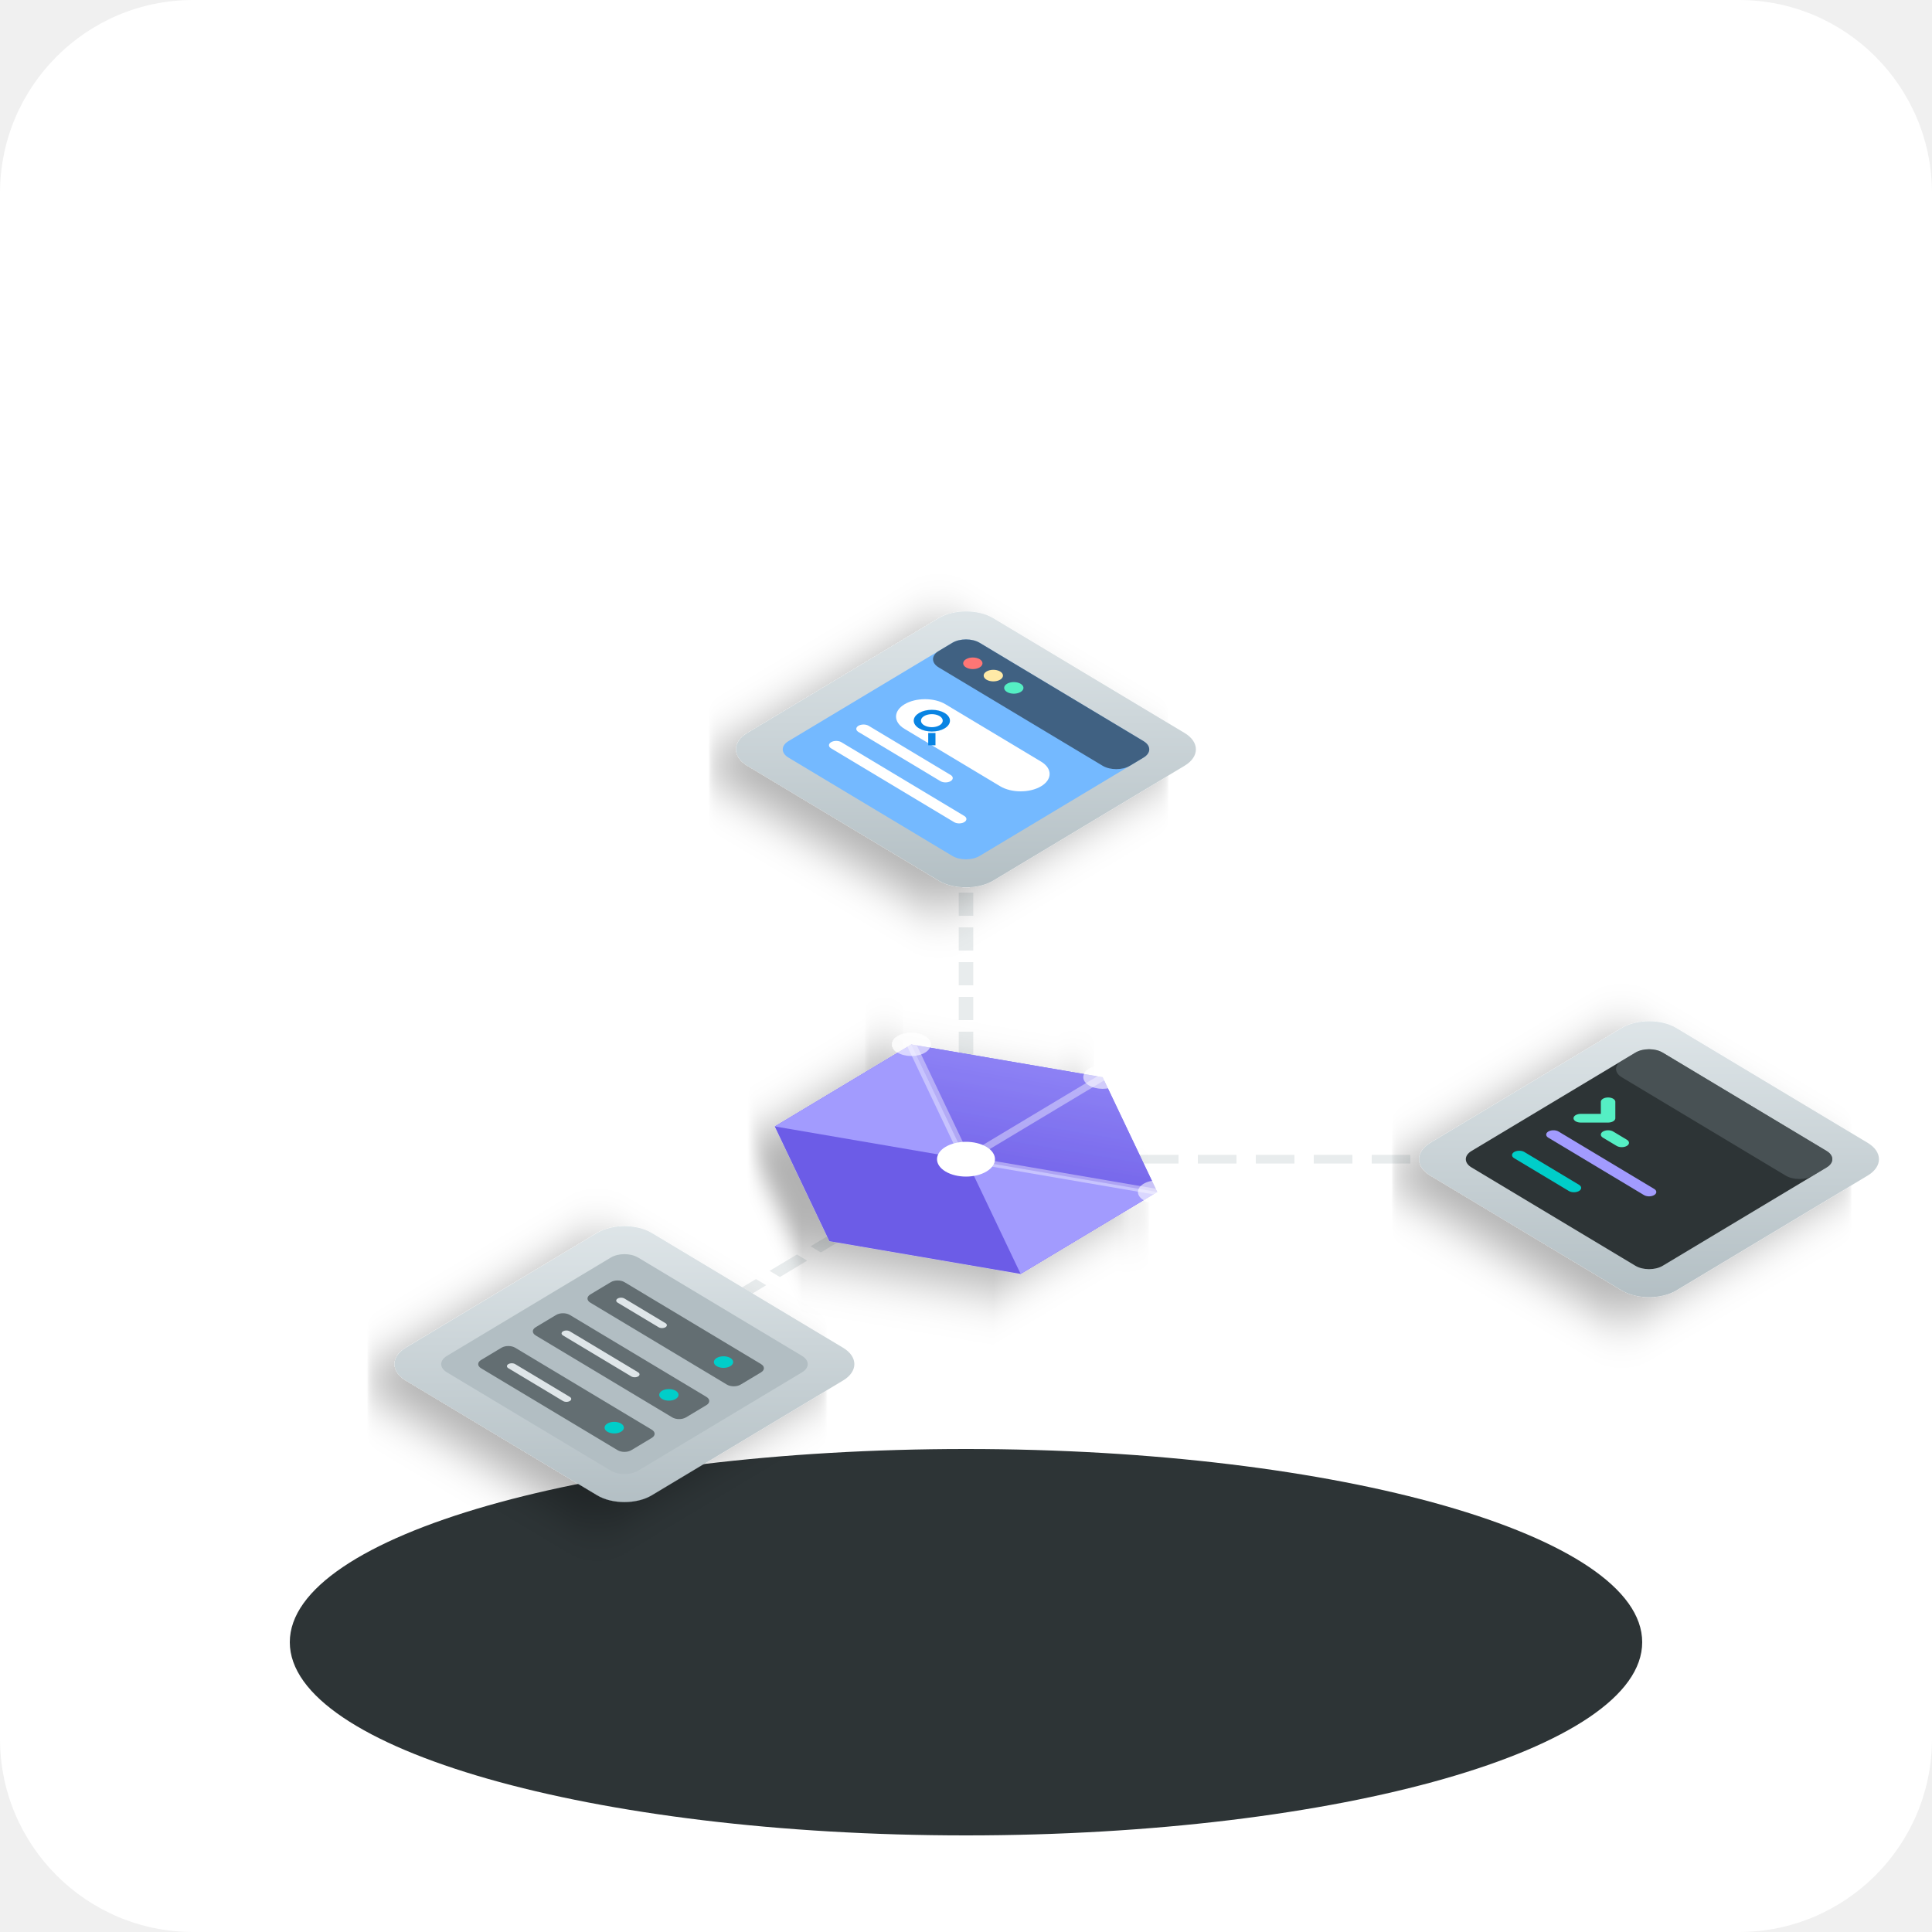
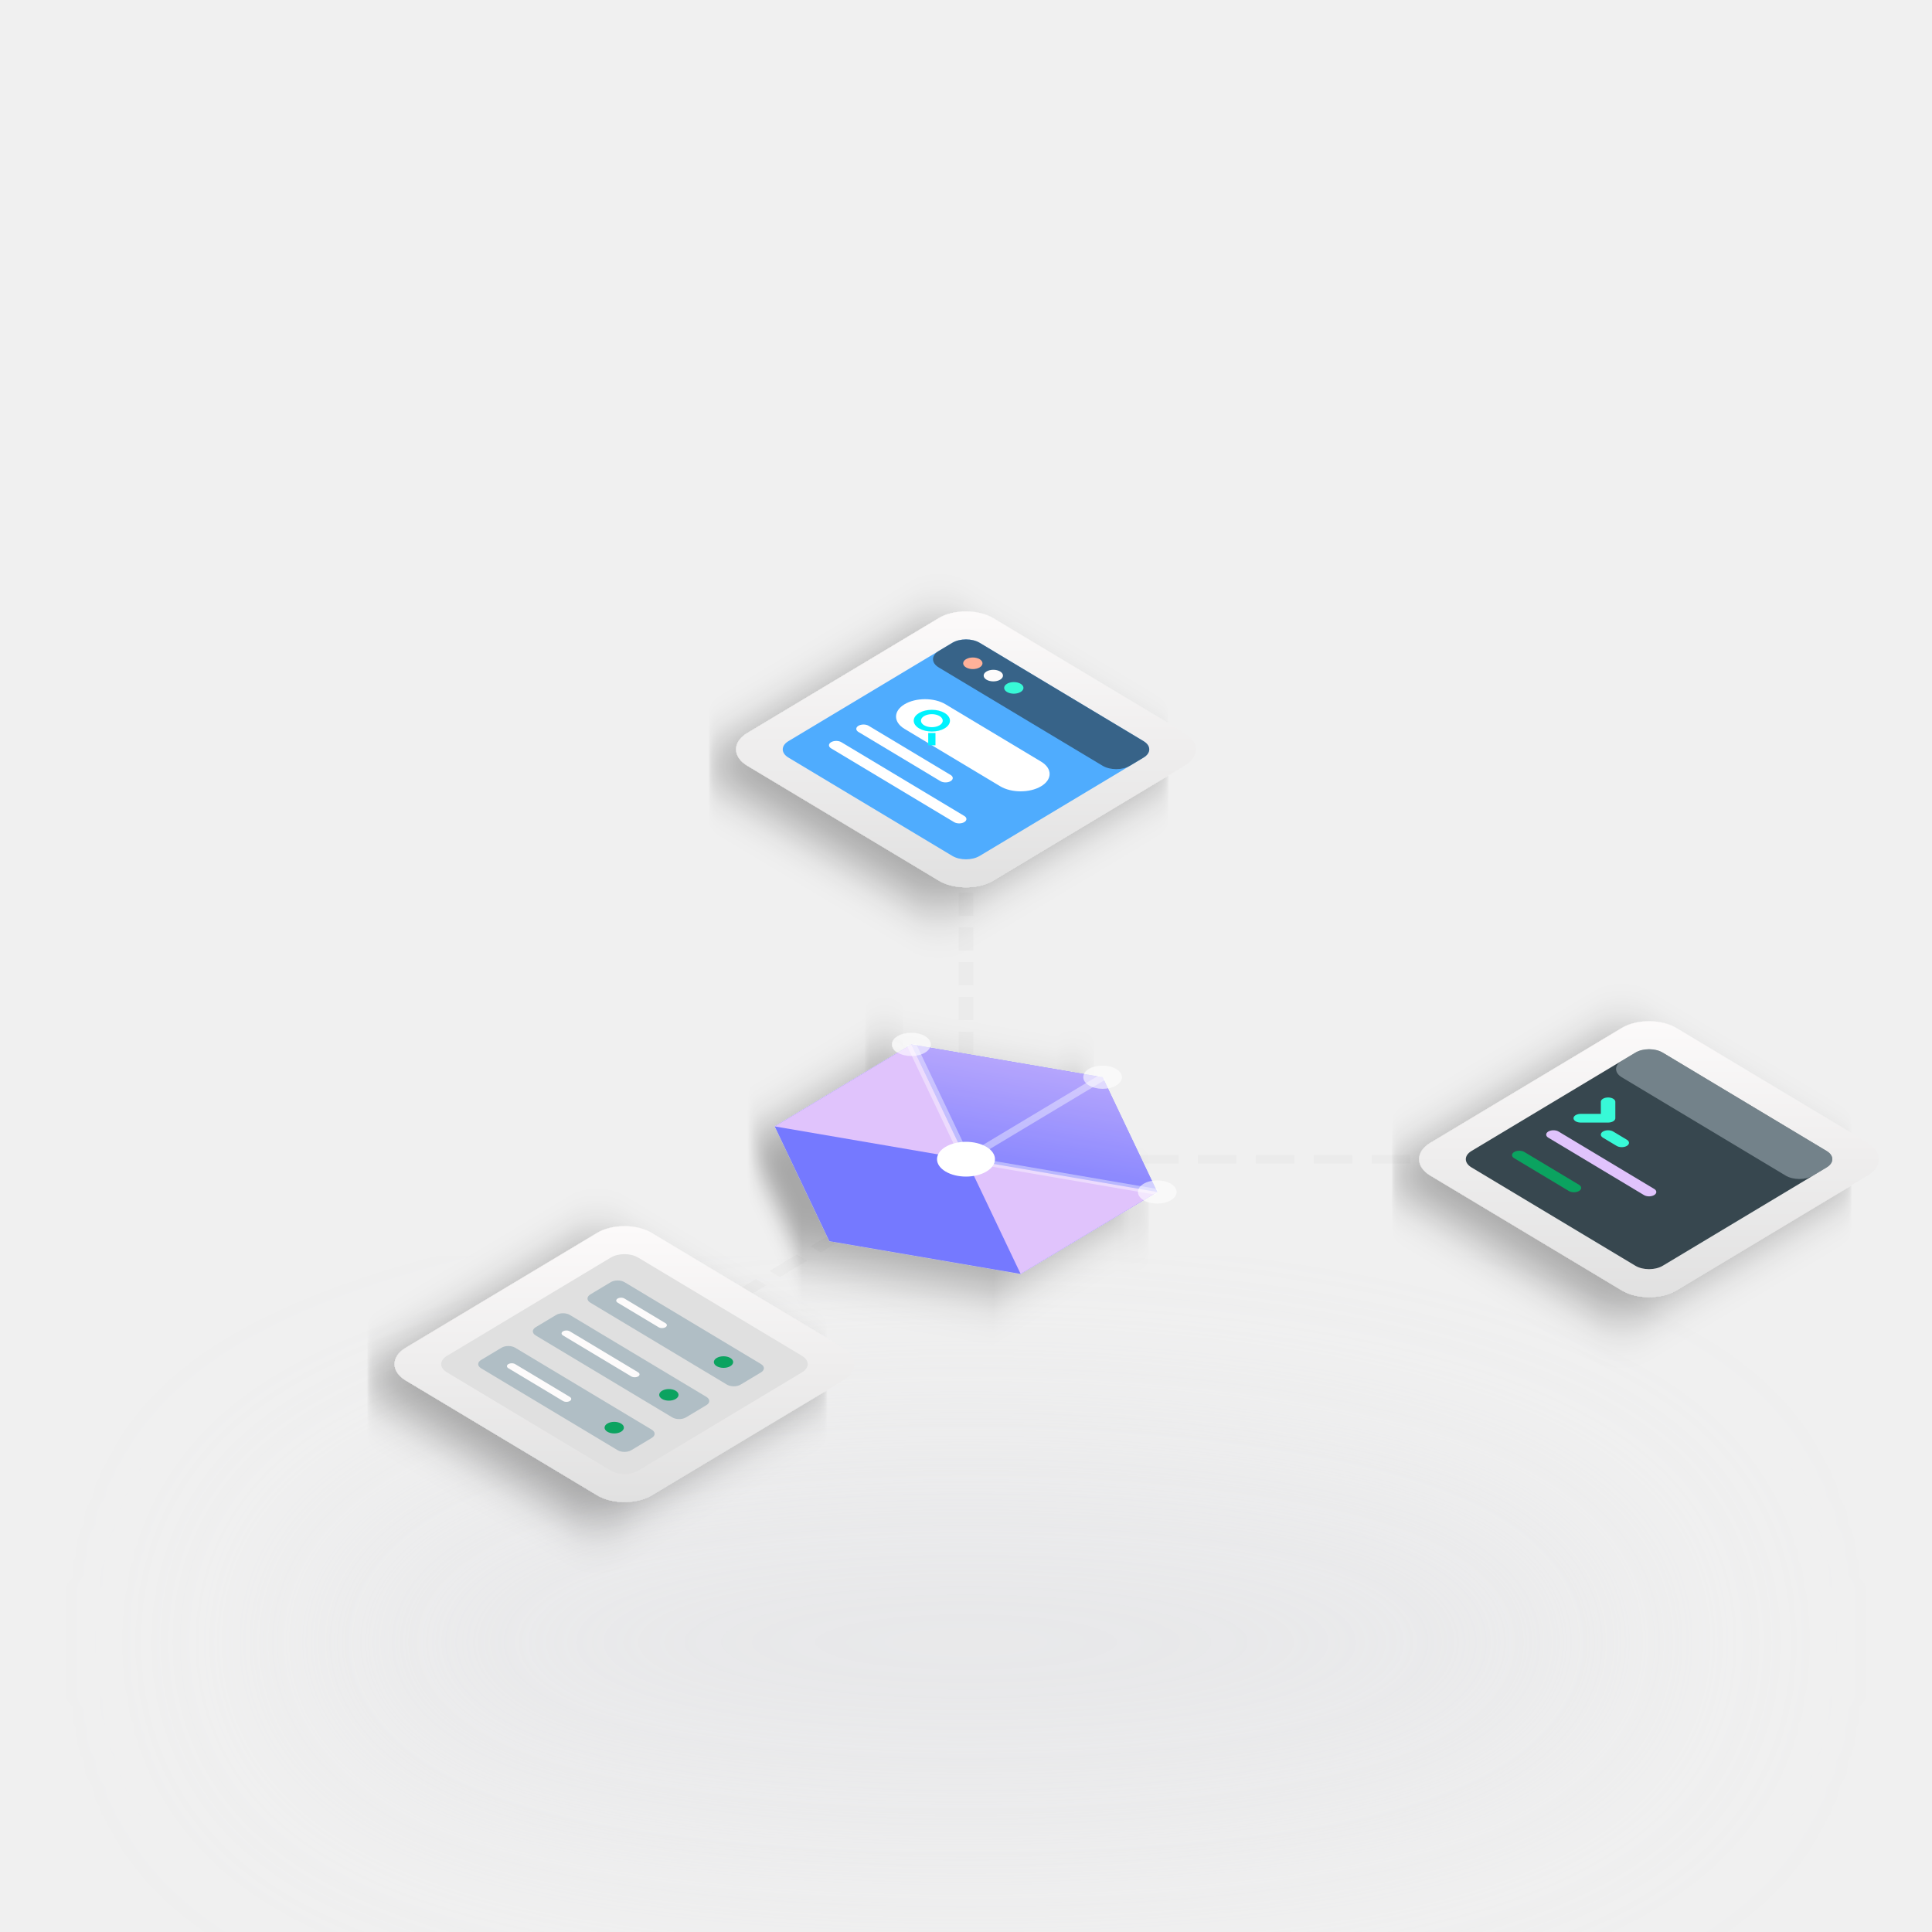
<svg xmlns="http://www.w3.org/2000/svg" viewBox="0 0 200 200" width="100%" height="100%">
  <defs>
+     <filter id="textbookShadowBlur" x="-50%" y="-50%" width="200%" height="200%">
+       <feGaussianBlur in="SourceGraphic" stdDeviation="12" />
+     </filter>
    <style>
+ 
+       svg {
+         background: radial-gradient(circle at center, #ffffff 0%, #d9f8f7 100%);
+         /* Ensure it covers the full viewport without being constrained by viewBox layout */
+         width: 100vw;
+         height: 100vh;
+         margin: 0;
+         padding: 0;
+         overflow: hidden;
+       }
+     
      /* --- MAIN CYCLE DURATION: 5 Seconds --- */
- 
      /* 1. The Agent Core (The Brain - Thinking and Orchestrating) */
-       .agent-core-pulse {
-         animation: coreThink 5s ease-in-out infinite;
+       .agent-core-pulse  {
        transform-origin: center;
      }
- 
      @keyframes coreThink {
        0%, 5% { transform: scale(1); filter: brightness(1); } /* Idle */
-         10%, 25% { transform: scale(1.1); filter: brightness(1.3) drop-shadow(0 0 5px #a29bfe); } /* Planning Phase */
+         10%, 25% { transform: scale(1.1); filter: brightness(1.3) drop-shadow(0 0 5px #e0c3fc); } /* Planning Phase */
        30%, 55% { transform: scale(1.05); filter: brightness(1.1); } /* Waiting for tools */
-         60%, 75% { transform: scale(1.15); filter: brightness(1.4) drop-shadow(0 0 8px #00cec9); } /* Synthesizing Results */
+         60%, 75% { transform: scale(1.15); filter: brightness(1.4) drop-shadow(0 0 8px #0ba360); } /* Synthesizing Results */
        85%, 100% { transform: scale(1); filter: brightness(1); } /* Done */
      }
- 
      /* 2. Data Pathways (Inactive traces) */
      .trace-line { stroke-dasharray: 4 2; opacity: 0.3; }
- 
      /* 3. Outbound Command Packets (Core to Tools) */
-       .cmd-packet-1 { animation: sendCmd1 5s linear infinite; opacity: 0; }
-       .cmd-packet-2 { animation: sendCmd2 5s linear infinite; opacity: 0; }
- 
+       .cmd-packet-1  {  opacity: 0; }
+       .cmd-packet-2  {  opacity: 0; }
      @keyframes sendCmd1 {
        10% { opacity: 1; transform: translate(0,0); }
        15% { opacity: 1; transform: translate(-40px, -30px); } /* Moves to Search Tool */
        20% { opacity: 0; transform: translate(-40px, -30px); }
      }
      @keyframes sendCmd2 {
        45% { opacity: 1; transform: translate(0,0); }
        50% { opacity: 1; transform: translate(40px, -30px); } /* Moves to Code Tool */
        55% { opacity: 0; transform: translate(40px, -30px); }
      }
- 
      /* 4. Tool Activation and Result Packets (Tools to Core) */
-       .tool-search { animation: activateTool1 5s ease infinite; }
-       .result-packet-1 { animation: sendResult1 5s linear infinite; opacity: 0; }
- 
+       .tool-search  {  }
+       .result-packet-1  {  opacity: 0; }
      @keyframes activateTool1 {
        15% { transform: translateY(0) scale(1); filter: none; }
-         20%, 30% { transform: translateY(-5px) scale(1.05); filter: brightness(1.2) drop-shadow(0 0 5px #0984e3); } /* Active */
+         20%, 30% { transform: translateY(-5px) scale(1.05); filter: brightness(1.2) drop-shadow(0 0 5px #00f2fe); } /* Active */
        35% { transform: translateY(0) scale(1); filter: none; }
      }
      @keyframes sendResult1 {
        25% { opacity: 1; transform: translate(-40px, -30px); }
        30% { opacity: 1; transform: translate(0,0); } /* Returns to Core */
        35% { opacity: 0; transform: translate(0,0); }
      }
- 
-       .tool-code { animation: activateTool2 5s ease infinite; }
-       .result-packet-2 { animation: sendResult2 5s linear infinite; opacity: 0; }
- 
+       .tool-code  {  }
+       .result-packet-2  {  opacity: 0; }
      @keyframes activateTool2 {
        50% { transform: translateY(0) scale(1); filter: none; }
-         55%, 65% { transform: translateY(-5px) scale(1.05); filter: brightness(1.2) drop-shadow(0 0 5px #00cec9); } /* Active */
+         55%, 65% { transform: translateY(-5px) scale(1.05); filter: brightness(1.2) drop-shadow(0 0 5px #0ba360); } /* Active */
        70% { transform: translateY(0) scale(1); filter: none; }
      }
      @keyframes sendResult2 {
        60% { opacity: 1; transform: translate(40px, -30px); }
        65% { opacity: 1; transform: translate(0,0); } /* Returns to Core */
        70% { opacity: 0; transform: translate(0,0); }
      }
- 
      /* 5. The Final Goal Achievement Emblem */
-       .goal-emblem {
-         animation: goalSuccess 5s cubic-bezier(0.34, 1.56, 0.64, 1) infinite;
+       .goal-emblem  {
        transform-origin: center;
        opacity: 0;
      }
      @keyframes goalSuccess {
        75% { opacity: 0; transform: translateY(0px) scale(0); }
        80%, 90% { opacity: 1; transform: translateY(-25px) scale(1); } /* Pops up */
        95%, 100% { opacity: 0; transform: translateY(-30px) scale(0); }
      }
+       /* Levitation and Shadow */
+       .agent-assembly  {  transform-origin: 100px 100px; }
+       @keyframes hoverModel { 0%, 100% { transform: translateY(0px); } 40%, 60% { transform: translateY(-4px); } }
+       .floor-shadow  {  transform-origin: 100px 170px; }
+       @keyframes shadowBreathe { 0%, 100% { transform: scale(1); opacity: 0.15; } 40%, 60% { transform: scale(1.05); opacity: 0.1; } }
+       
+       svg:hover .agent-core-pulse { animation: coreThink 5s ease-in-out forwards; }
+       svg:hover .cmd-packet-1 { animation: sendCmd1 5s linear forwards; }
+       svg:hover .cmd-packet-2 { animation: sendCmd2 5s linear forwards; }
+       svg:hover .tool-search { animation: activateTool1 5s ease forwards; }
+       svg:hover .result-packet-1 { animation: sendResult1 5s linear forwards; }
+       svg:hover .tool-code { animation: activateTool2 5s ease forwards; }
+       svg:hover .result-packet-2 { animation: sendResult2 5s linear forwards; }
+       svg:hover .goal-emblem { animation: goalSuccess 5s cubic-bezier(0.34, 1.56, 0.64, 1) forwards; }
+       svg:hover .agent-assembly { animation: hoverModel 5s ease-in-out forwards; }
+       svg:hover .floor-shadow { animation: shadowBreathe 5s ease-in-out forwards; }

-       /* Levitation and Shadow (Sped up to 4s to match new energy) */
-       .agent-assembly { animation: hoverModel 4s ease-in-out infinite alternate; transform-origin: 100px 100px; }
-       @keyframes hoverModel { 0% { transform: translateY(0px); } 100% { transform: translateY(-4px); } }
-       .floor-shadow { animation: shadowBreathe 4s ease-in-out infinite alternate; transform-origin: 100px 170px; }
-       @keyframes shadowBreathe { 0% { transform: scale(1); opacity: 0.15; } 100% { transform: scale(1.05); opacity: 0.1; } }
-     </style>
+       </style>
    <linearGradient id="coreGrad" x1="0%" y1="0%" x2="100%" y2="100%">
-       <stop offset="0%" stop-color="#a29bfe" />
-       <stop offset="100%" stop-color="#6c5ce7" />
+       <stop offset="0%" stop-color="#e0c3fc" />
+       <stop offset="100%" stop-color="#7579ff" />
    </linearGradient>
    <linearGradient id="platMetal" x1="0%" y1="0%" x2="100%" y2="100%">
-       <stop offset="0%" stop-color="#dfe6e9" />
-       <stop offset="100%" stop-color="#b2bec3" />
+       <stop offset="0%" stop-color="#fdfbfb" />
+       <stop offset="100%" stop-color="#e0e0e0" />
    </linearGradient>
    <filter id="softShadow" x="-50%" y="-50%" width="200%" height="200%">
      <feGaussianBlur in="SourceAlpha" stdDeviation="3" />
      <feOffset dx="0" dy="4" result="offsetblur" />
      <feComponentTransfer>
        <feFuncA type="linear" slope="0.3" />
      </feComponentTransfer>
      <feMerge>
        <feMergeNode />
        <feMergeNode in="SourceGraphic" />
      </feMerge>
    </filter>
  </defs>
-   <rect width="200" height="200" fill="#ffffff" rx="20" />
-   <ellipse cx="100" cy="170" rx="70" ry="20" fill="#2d3436" class="floor-shadow" />
+   <ellipse cx="100" cy="170" rx="70" ry="20" fill="#dcdde1" filter="url(#textbookShadowBlur)" opacity="0.4" class="floor-shadow" />
  <g class="agent-assembly">
    <g transform="translate(100, 120) scale(1, 0.6) rotate(45)">
-       <g stroke="#b2bec3" stroke-width="1.5" class="trace-line">
+       <g stroke="#e0e0e0" stroke-width="1.5" class="trace-line">
        <line x1="0" y1="0" x2="-50" y2="-50" />
        <line x1="0" y1="0" x2="50" y2="-50" />
        <line x1="0" y1="0" x2="0" y2="50" />
      </g>
-       <circle r="3" fill="#00cec9" class="cmd-packet-1" />
-       <circle r="3" fill="#00cec9" class="cmd-packet-2" />
-       <circle r="3" fill="#fbc531" class="result-packet-1" />
-       <circle r="3" fill="#fbc531" class="result-packet-2" />
+       <circle r="3" fill="#0ba360" class="cmd-packet-1" />
+       <circle r="3" fill="#0ba360" class="cmd-packet-2" />
+       <circle r="3" fill="#f6a565" class="result-packet-1" />
+       <circle r="3" fill="#f6a565" class="result-packet-2" />
      <g transform="translate(-50, -50)">
        <rect x="-18" y="-18" width="36" height="36" rx="4" fill="url(#platMetal)" filter="url(#softShadow)" />
        <g class="tool-search" transform-origin="center">
-           <rect x="-14" y="-14" width="28" height="28" rx="2" fill="#74b9ff" />
-           <rect x="-14" y="-14" width="28" height="6" rx="2" fill="#1e272e" opacity="0.6" />
-           <circle cx="-10" cy="-11" r="1" fill="#ff7675" />
-           <circle cx="-7" cy="-11" r="1" fill="#ffeaa7" />
-           <circle cx="-4" cy="-11" r="1" fill="#55efc4" />
+           <rect x="-14" y="-14" width="28" height="28" rx="2" fill="#4facfe" />
+           <rect x="-14" y="-14" width="28" height="6" rx="2" fill="#263238" opacity="0.6" />
+           <circle cx="-10" cy="-11" r="1" fill="#ffb199" />
+           <circle cx="-7" cy="-11" r="1" fill="#fdfbfb" />
+           <circle cx="-4" cy="-11" r="1" fill="#38f9d7" />
          <rect x="-10" y="-4" width="20" height="6" rx="3" fill="#ffffff" />
-           <circle cx="-6" cy="-1" r="1.5" fill="none" stroke="#0984e3" stroke-width="0.75" />
-           <line x1="-4.5" y1="0.5" x2="-3" y2="2" stroke="#0984e3" stroke-width="0.75" />
+           <circle cx="-6" cy="-1" r="1.5" fill="none" stroke="#00f2fe" stroke-width="0.75" />
+           <line x1="-4.5" y1="0.5" x2="-3" y2="2" stroke="#00f2fe" stroke-width="0.75" />
          <line x1="-10" y1="5" x2="2" y2="5" stroke="#ffffff" stroke-width="1.5" stroke-linecap="round" />
          <line x1="-10" y1="9" x2="8" y2="9" stroke="#ffffff" stroke-width="1.5" stroke-linecap="round" />
        </g>
      </g>
      <g transform="translate(50, -50)">
        <rect x="-18" y="-18" width="36" height="36" rx="4" fill="url(#platMetal)" filter="url(#softShadow)" />
        <g class="tool-code" transform-origin="center">
-           <rect x="-14" y="-14" width="28" height="28" rx="2" fill="#2d3436" />
-           <rect x="-14" y="-14" width="28" height="6" rx="2" fill="#636e72" opacity="0.5" />
-           <path d="M -10 -4 L -8 -2 L -10 0 M -6 0 L -4 0" stroke="#55efc4" stroke-width="1.5" stroke-linecap="round" stroke-linejoin="round" fill="none" />
-           <line x1="-10" y1="4" x2="4" y2="4" stroke="#a29bfe" stroke-width="1.5" stroke-linecap="round" />
-           <line x1="-10" y1="9" x2="-2" y2="9" stroke="#00cec9" stroke-width="1.5" stroke-linecap="round" />
+           <rect x="-14" y="-14" width="28" height="28" rx="2" fill="#37474f" />
+           <rect x="-14" y="-14" width="28" height="6" rx="2" fill="#b0bec5" opacity="0.5" />
+           <path d="M -10 -4 L -8 -2 L -10 0 M -6 0 L -4 0" stroke="#38f9d7" stroke-width="1.5" stroke-linecap="round" stroke-linejoin="round" fill="none" />
+           <line x1="-10" y1="4" x2="4" y2="4" stroke="#e0c3fc" stroke-width="1.5" stroke-linecap="round" />
+           <line x1="-10" y1="9" x2="-2" y2="9" stroke="#0ba360" stroke-width="1.5" stroke-linecap="round" />
        </g>
      </g>
      <g transform="translate(0, 50)">
        <rect x="-18" y="-18" width="36" height="36" rx="4" fill="url(#platMetal)" filter="url(#softShadow)" />
        <g transform-origin="center">
-           <rect x="-14" y="-14" width="28" height="28" rx="2" fill="#b2bec3" />
-           <rect x="-11" y="-10" width="22" height="5" rx="1" fill="#636e72" />
-           <circle cx="7" cy="-7.5" r="1" fill="#00cec9" />
-           <line x1="-8" y1="-7.5" x2="-2" y2="-7.5" stroke="#dfe6e9" stroke-width="1" stroke-linecap="round" />
-           <rect x="-11" y="-2" width="22" height="5" rx="1" fill="#636e72" />
-           <circle cx="7" cy="0.5" r="1" fill="#00cec9" />
-           <line x1="-8" y1="0.5" x2="2" y2="0.5" stroke="#dfe6e9" stroke-width="1" stroke-linecap="round" />
-           <rect x="-11" y="6" width="22" height="5" rx="1" fill="#636e72" />
-           <circle cx="7" cy="8.5" r="1" fill="#00cec9" />
-           <line x1="-8" y1="8.5" x2="0" y2="8.5" stroke="#dfe6e9" stroke-width="1" stroke-linecap="round" />
+           <rect x="-14" y="-14" width="28" height="28" rx="2" fill="#e0e0e0" />
+           <rect x="-11" y="-10" width="22" height="5" rx="1" fill="#b0bec5" />
+           <circle cx="7" cy="-7.5" r="1" fill="#0ba360" />
+           <line x1="-8" y1="-7.5" x2="-2" y2="-7.5" stroke="#fdfbfb" stroke-width="1" stroke-linecap="round" />
+           <rect x="-11" y="-2" width="22" height="5" rx="1" fill="#b0bec5" />
+           <circle cx="7" cy="0.5" r="1" fill="#0ba360" />
+           <line x1="-8" y1="0.5" x2="2" y2="0.5" stroke="#fdfbfb" stroke-width="1" stroke-linecap="round" />
+           <rect x="-11" y="6" width="22" height="5" rx="1" fill="#b0bec5" />
+           <circle cx="7" cy="8.5" r="1" fill="#0ba360" />
+           <line x1="-8" y1="8.5" x2="0" y2="8.5" stroke="#fdfbfb" stroke-width="1" stroke-linecap="round" />
        </g>
      </g>
      <g filter="url(#softShadow)">
-         <path d="M 0 -20 L 18 -10 L 18 10 L 0 20 L -18 10 L -18 -10 Z" fill="#6c5ce7" />
+         <path d="M 0 -20 L 18 -10 L 18 10 L 0 20 L -18 10 L -18 -10 Z" fill="#7579ff" />
        <g class="agent-core-pulse">
          <path d="M 0 -20 L 18 -10 L 0 0 L -18 -10 Z" fill="url(#coreGrad)" opacity="0.8" />
-           <path d="M 18 -10 L 18 10 L 0 0 Z" fill="#a29bfe" />
-           <path d="M -18 10 L -18 -10 L 0 0 Z" fill="#a29bfe" />
+           <path d="M 18 -10 L 18 10 L 0 0 Z" fill="#e0c3fc" />
+           <path d="M -18 10 L -18 -10 L 0 0 Z" fill="#e0c3fc" />
          <circle r="3" fill="#ffffff" />
          <circle cx="0" cy="-20" r="2" fill="#ffffff" opacity="0.6" />
          <circle cx="18" cy="-10" r="2" fill="#ffffff" opacity="0.6" />
          <circle cx="-18" cy="-10" r="2" fill="#ffffff" opacity="0.6" />
          <g stroke="#ffffff" stroke-width="1" opacity="0.4">
            <line x1="0" y1="0" x2="0" y2="-20" />
            <line x1="0" y1="0" x2="18" y2="-10" />
            <line x1="0" y1="0" x2="-18" y2="-10" />
          </g>
        </g>
      </g>
      <g class="goal-emblem" transform="translate(0, -30) rotate(-45) scale(1, 1.66)">
-         <circle r="12" fill="#00b894" stroke="#ffffff" stroke-width="2" />
+         <circle r="12" fill="#0ba360" stroke="#ffffff" stroke-width="2" />
        <path d="M -6 0 L -2 4 L 6 -4" stroke="#ffffff" stroke-width="3" fill="none" stroke-linecap="round" stroke-linejoin="round" />
      </g>
    </g>
  </g>
</svg>
